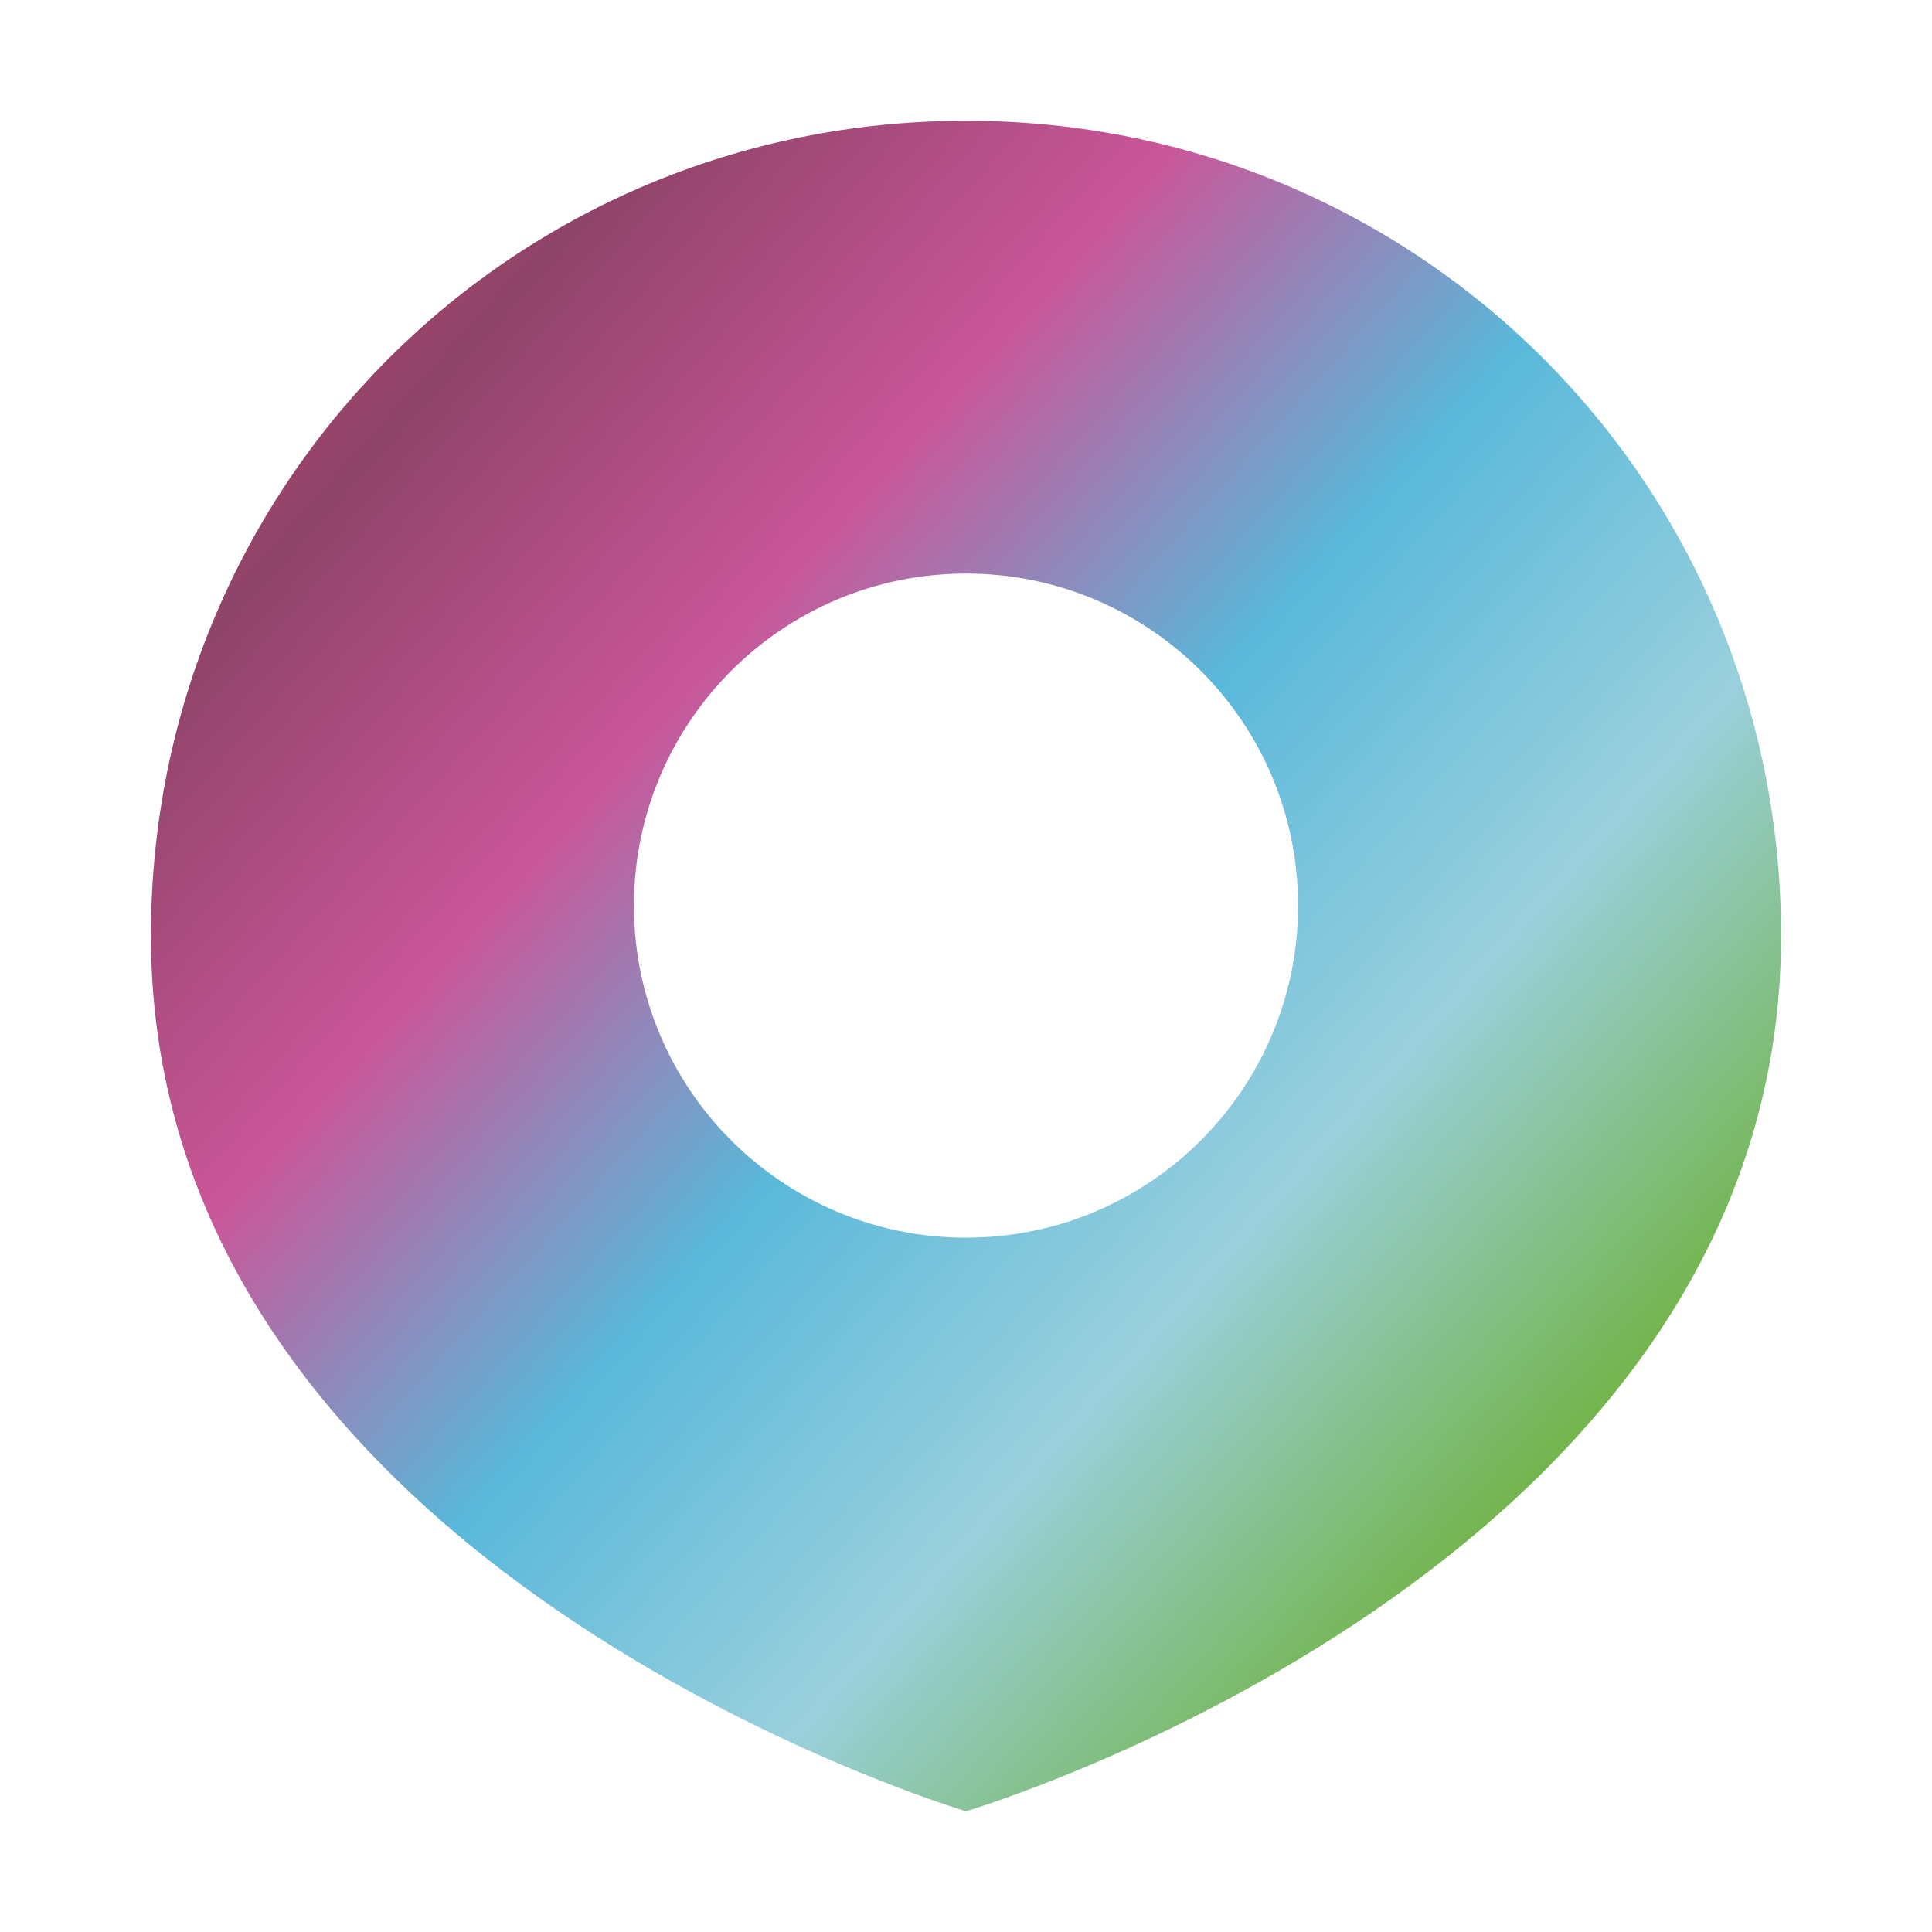
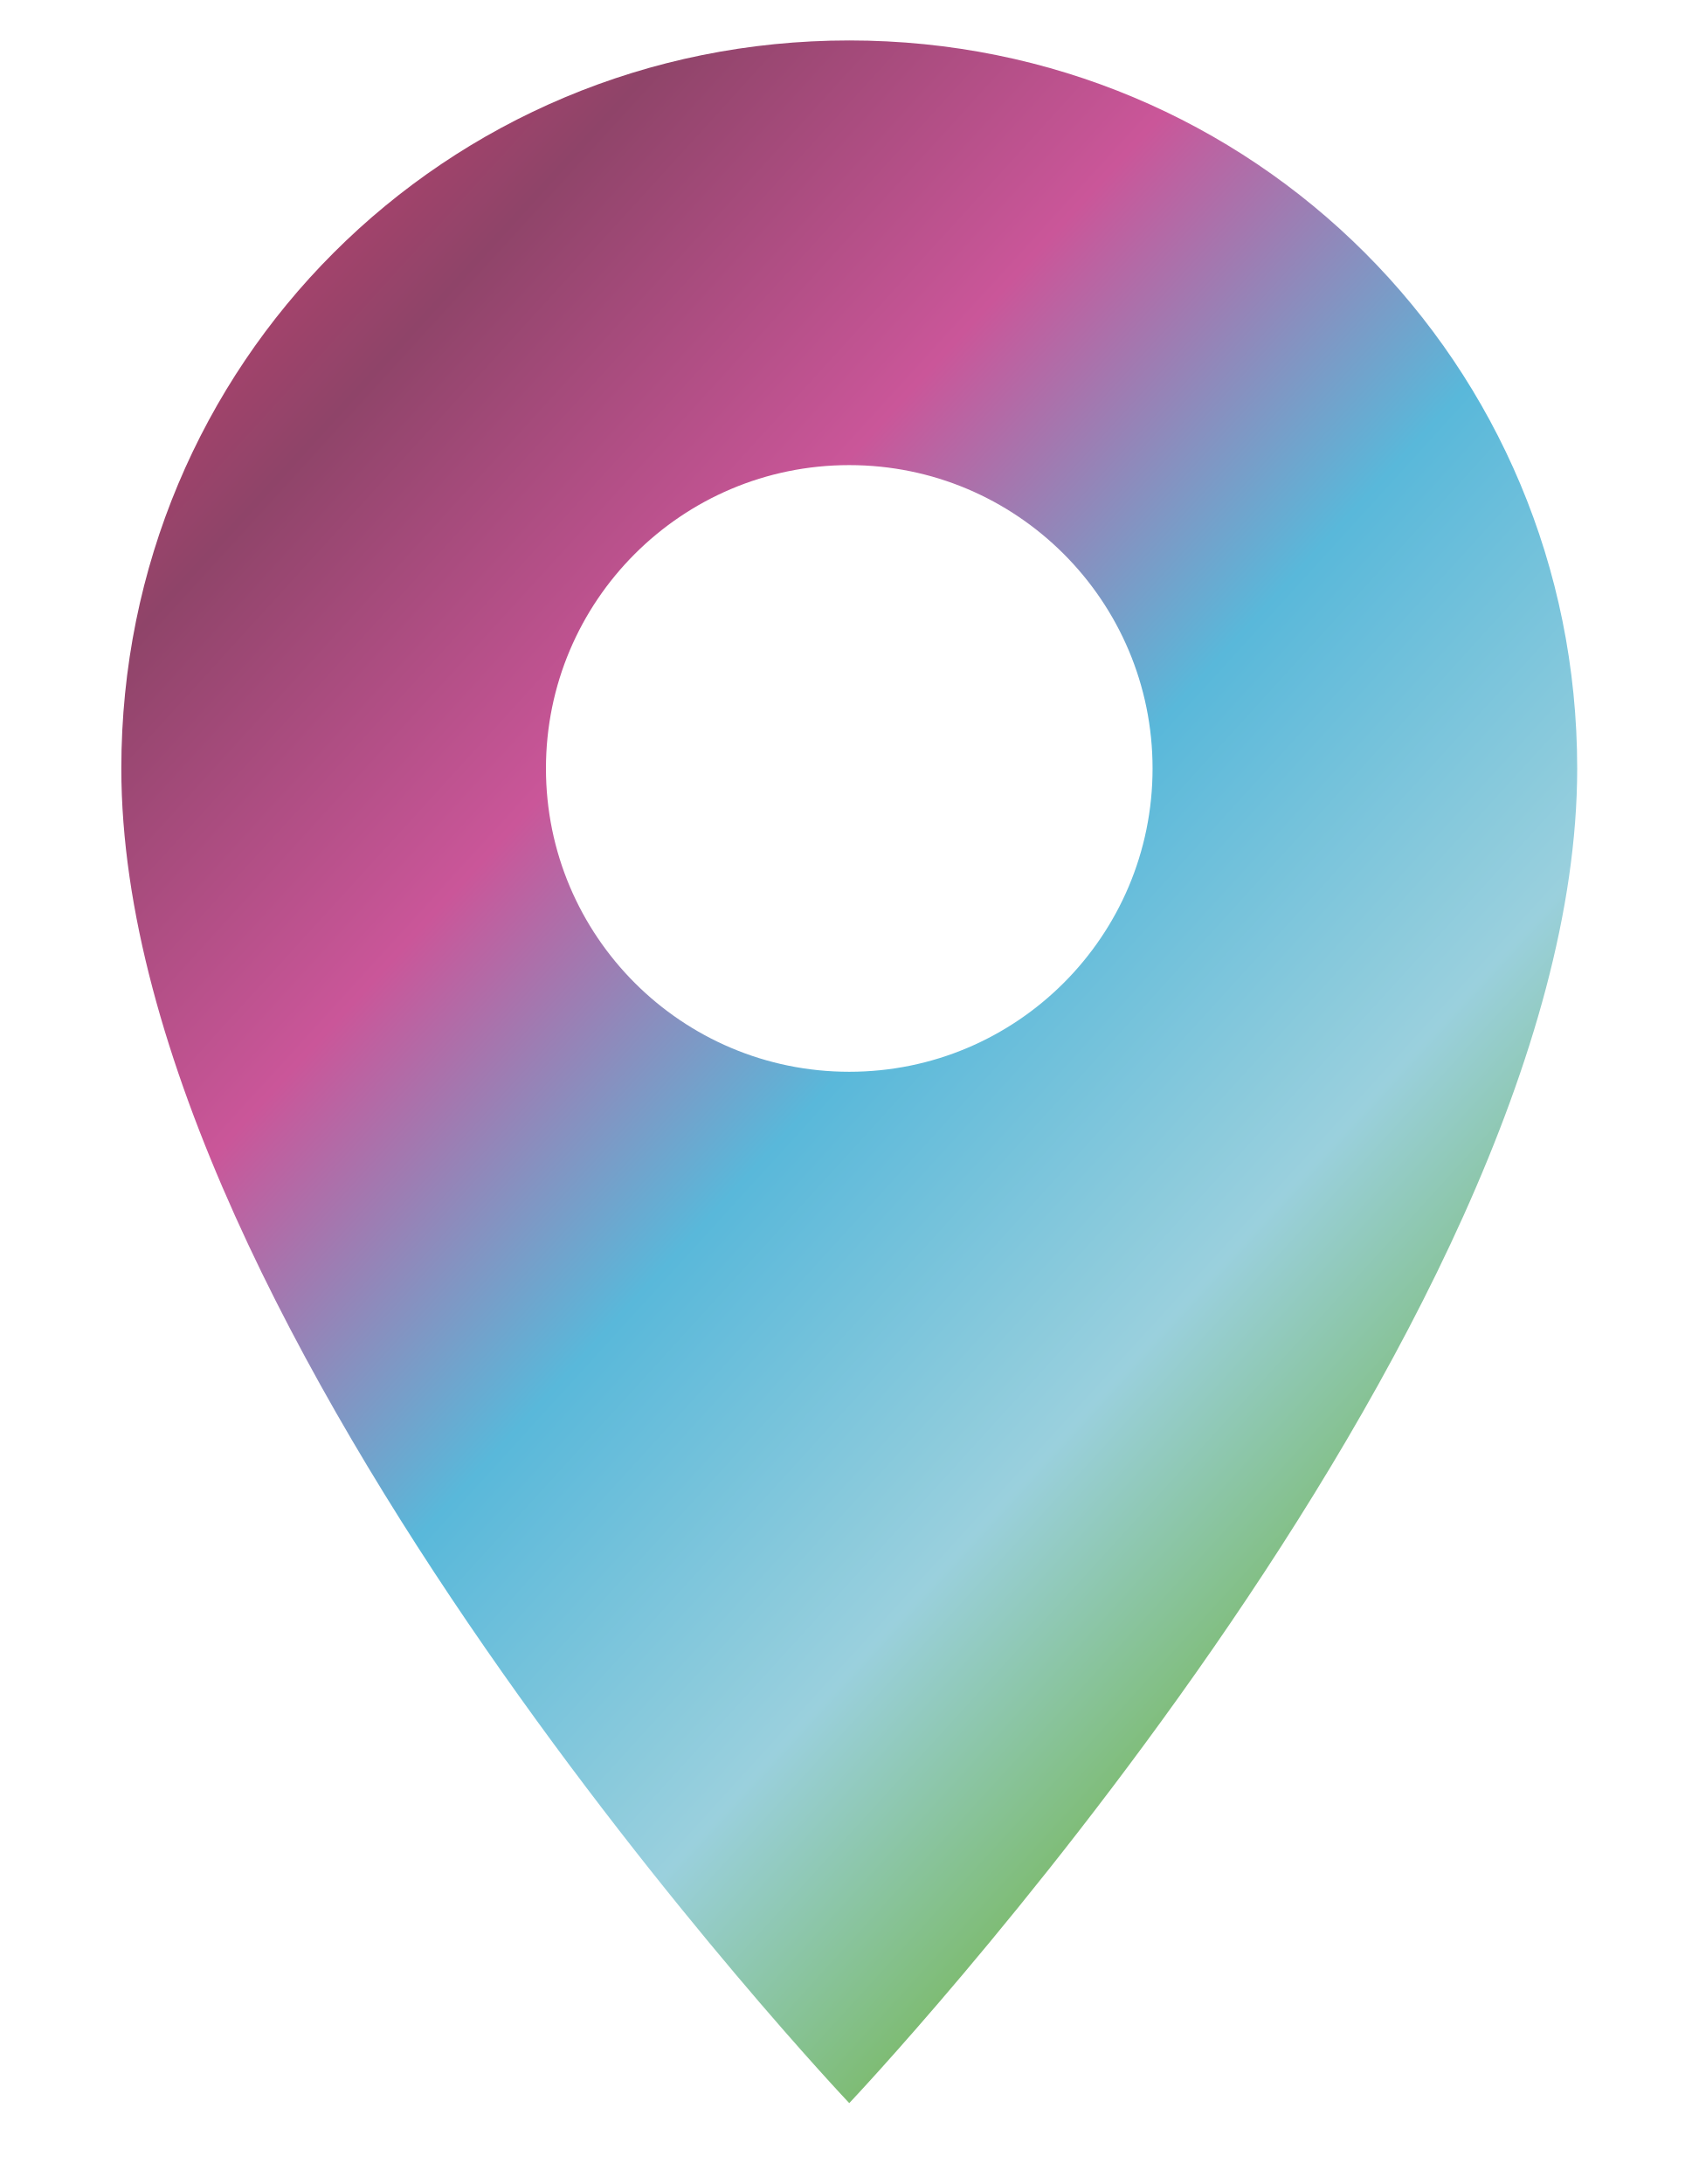
- <svg xmlns="http://www.w3.org/2000/svg" width="64" height="64" viewBox="0 0 64 64" role="img" aria-label="Where's Alex">
+ <svg xmlns="http://www.w3.org/2000/svg" width="84" height="108" viewBox="0 0 84 108" role="img" aria-label="Where's Alex">
  <defs>
-     <linearGradient id="pinGradient" gradientUnits="userSpaceOnUse" x1="3" y1="6" x2="61" y2="58">
+     <linearGradient id="pinGradient" gradientUnits="userSpaceOnUse" x1="-3" y1="12" x2="87" y2="94">
      <stop offset="0%" stop-color="#D54070" />
      <stop offset="16.6%" stop-color="#8F4469" />
      <stop offset="33.2%" stop-color="#CA5699" />
      <stop offset="49.8%" stop-color="#59B8DA" />
      <stop offset="66.4%" stop-color="#9AD0DD" />
      <stop offset="83%" stop-color="#73B44A" />
      <stop offset="100%" stop-color="#9AC449" />
    </linearGradient>
  </defs>
-   <path fill-rule="evenodd" fill="url(#pinGradient)" d="M32 4 C17 4 5 16 5 31 C5 52 32 60 32 60 C32 60 59 52 59 31 C59 16 47 4 32 4 Z            M43 30 A11 11 0 1 0 21 30 A11 11 0 1 0 43 30 Z" />
+   <path fill-rule="evenodd" fill="url(#pinGradient)" d="M42 2 C22 2 6 18 6 38 C6 66 42 104 42 104 C42 104 78 66 78 38 C78 18 62 2 42 2 Z            M57 38 A15 15 0 1 0 27 38 A15 15 0 1 0 57 38 Z" />
</svg>
